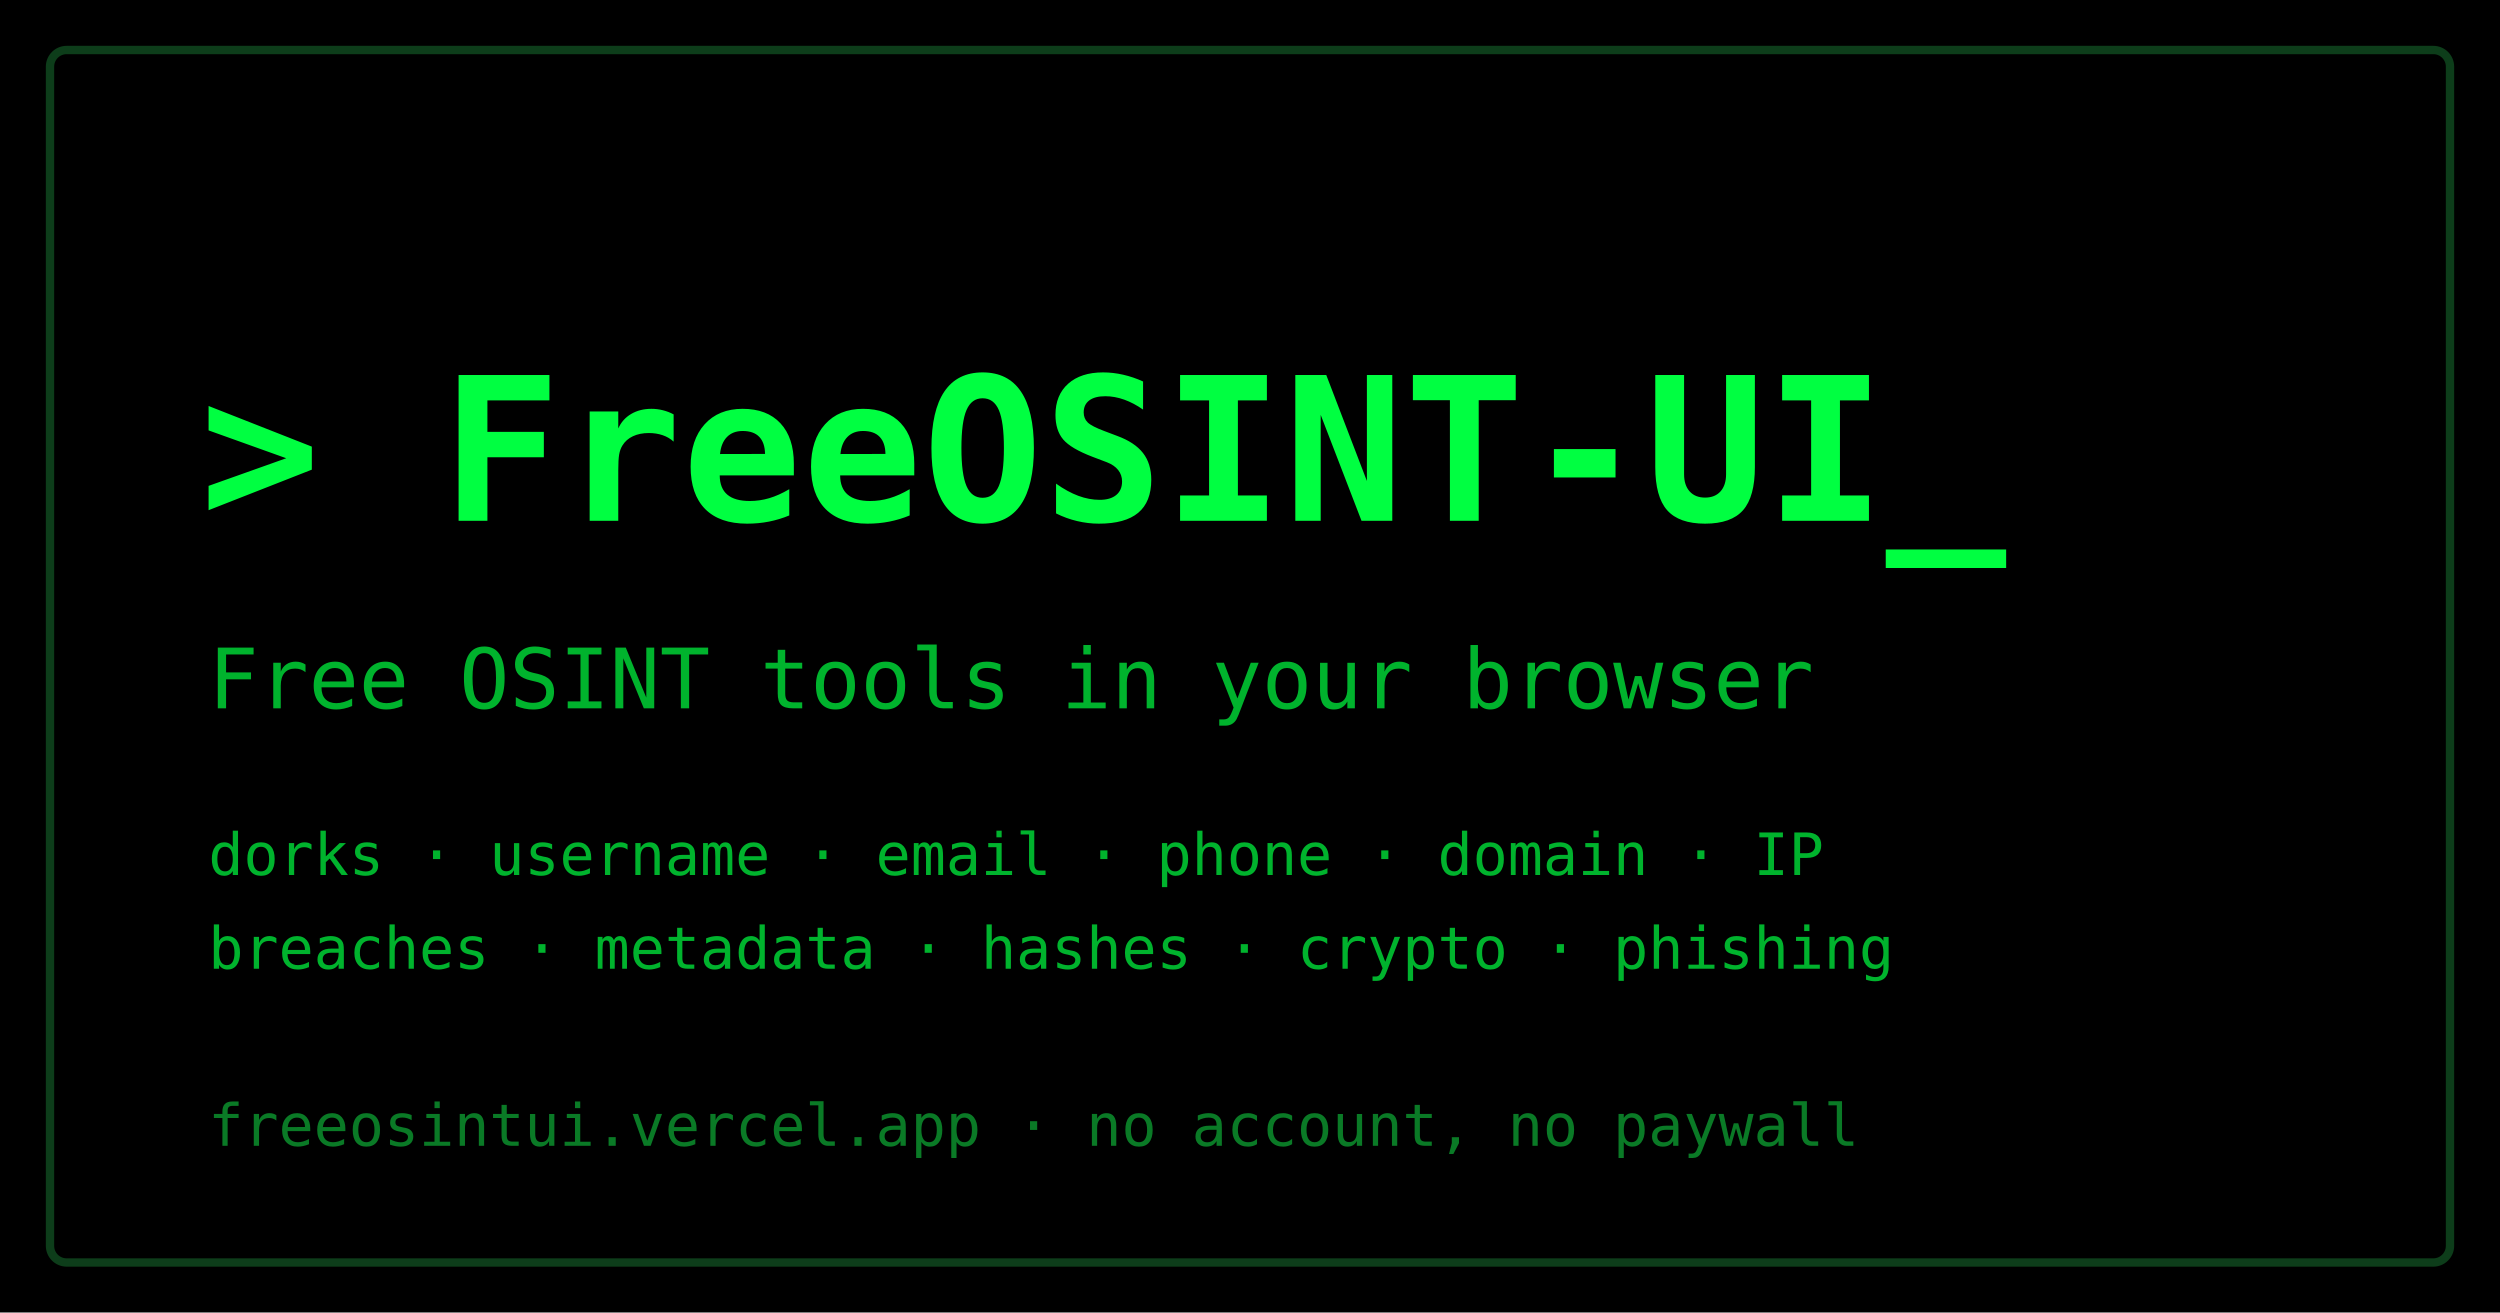
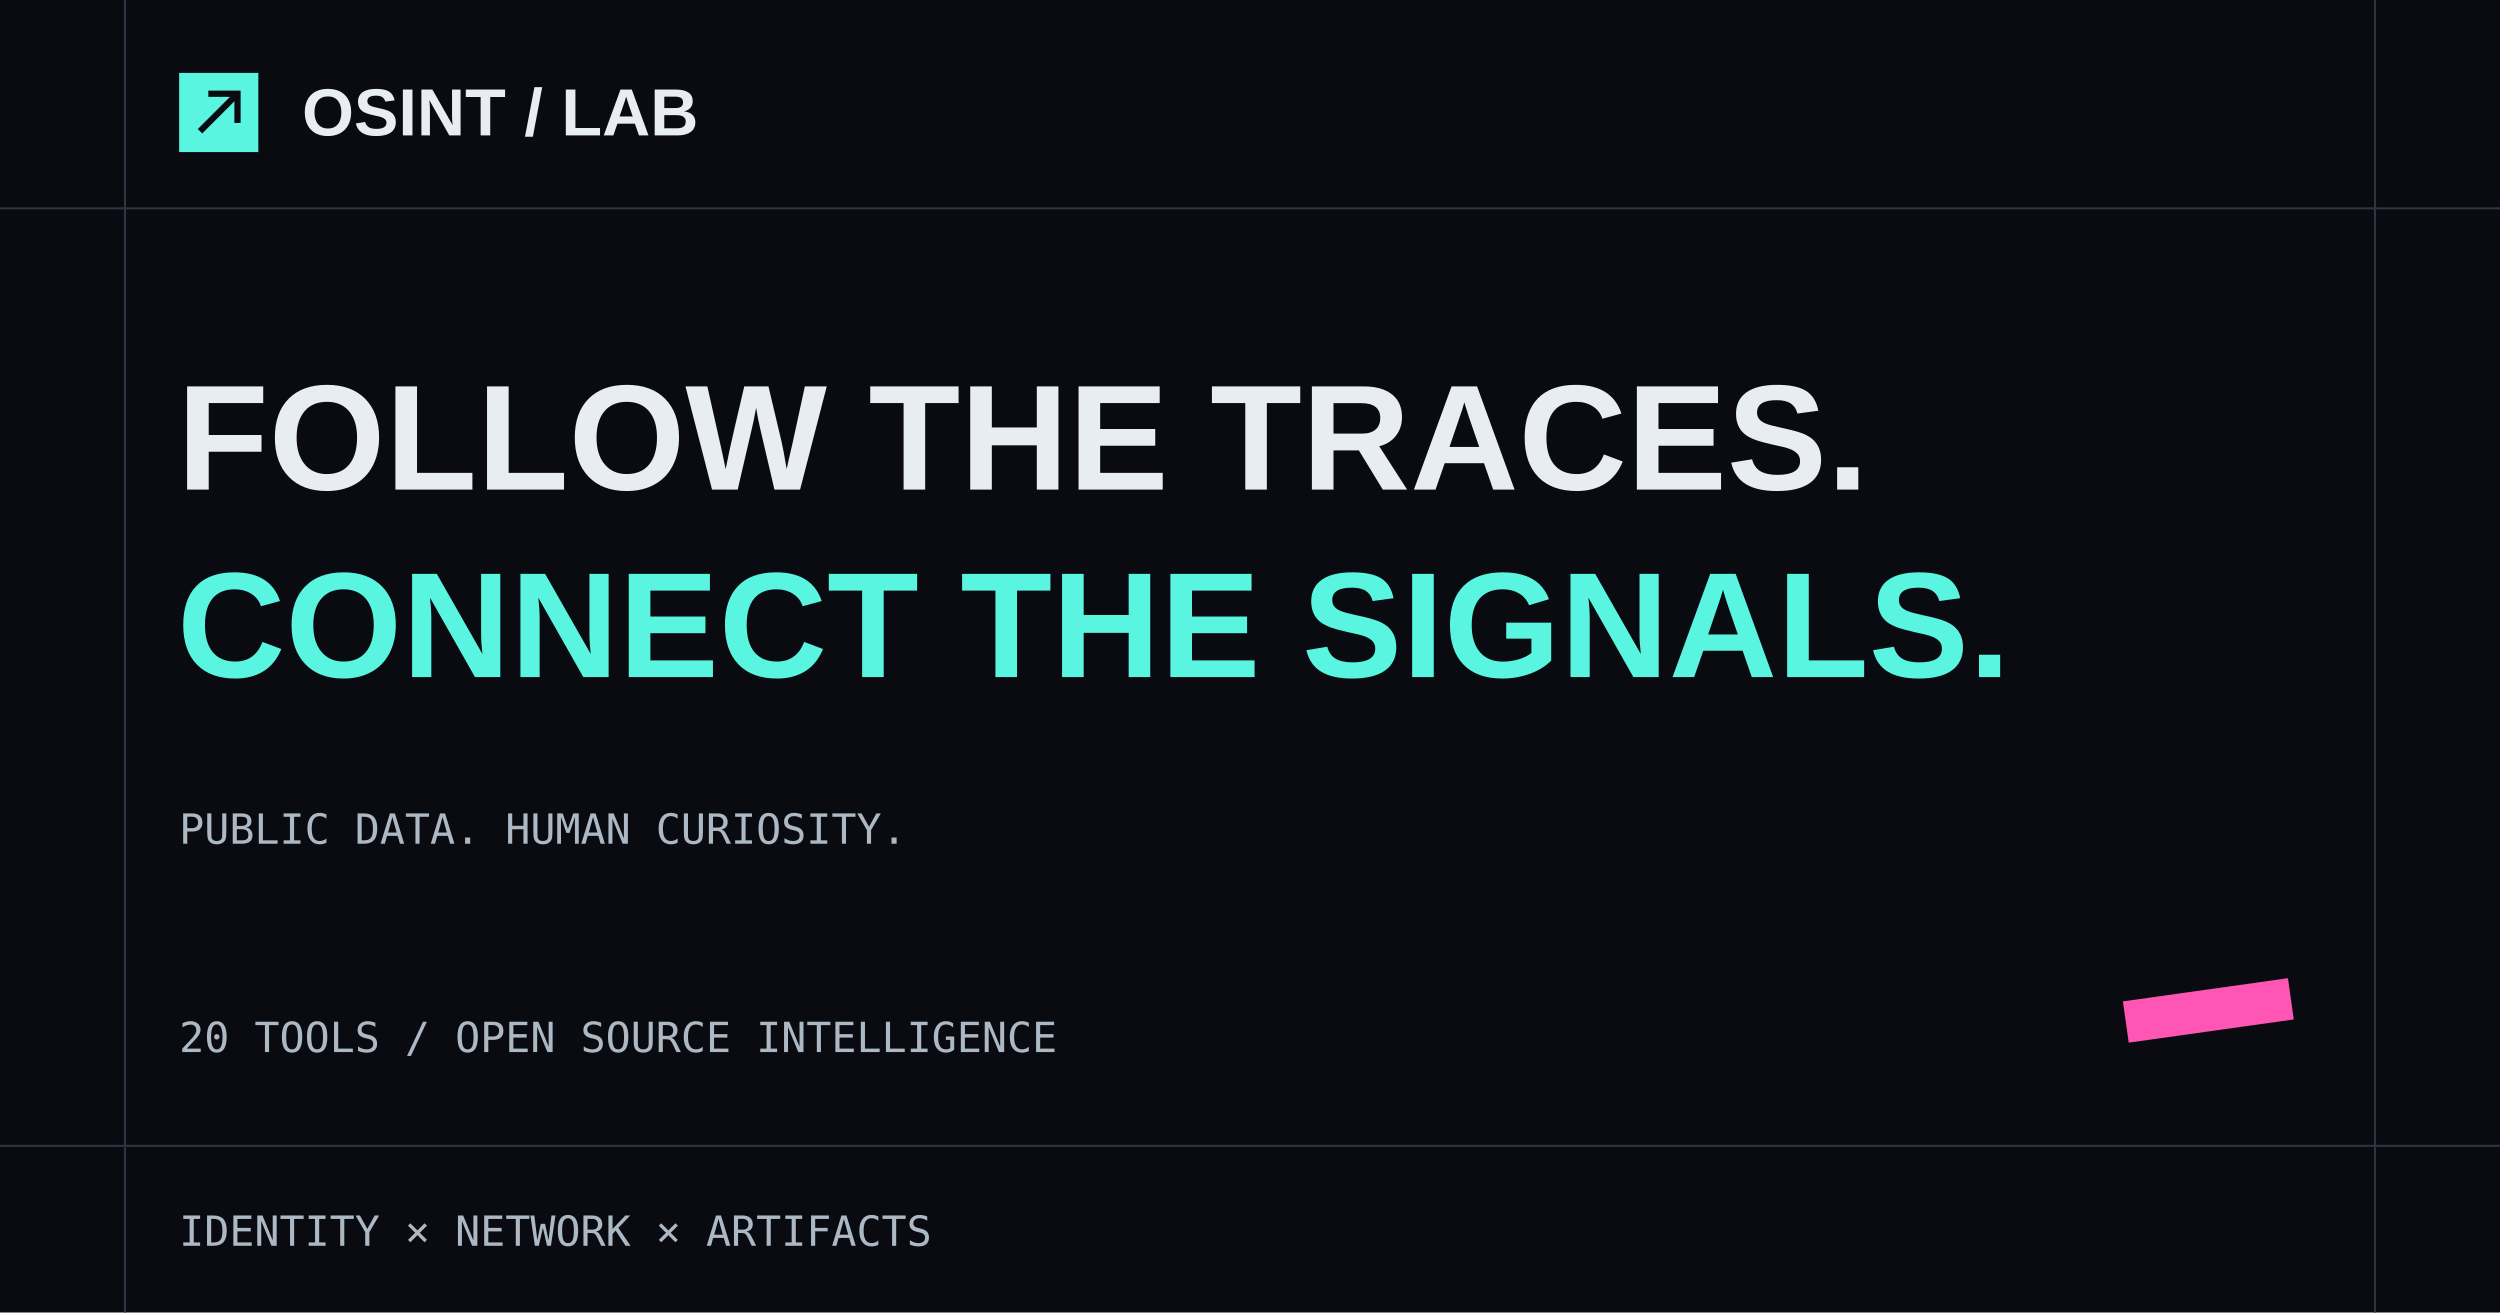
<svg xmlns="http://www.w3.org/2000/svg" width="1200" height="630" viewBox="0 0 1200 630">
-   <rect width="1200" height="630" fill="#000" />
-   <rect x="24" y="24" width="1152" height="582" fill="none" stroke="#0d3d1a" stroke-width="4" rx="8" />
-   <g font-family="JetBrains Mono, monospace" fill="#00ff41">
-     <text x="96" y="250" font-size="96" font-weight="700">&gt; FreeOSINT-UI_</text>
-     <text x="100" y="340" font-size="40" fill="#00b32d">Free OSINT tools in your browser</text>
-     <text x="100" y="420" font-size="28" fill="#00b32d">dorks · username · email · phone · domain · IP</text>
-     <text x="100" y="465" font-size="28" fill="#00b32d">breaches · metadata · hashes · crypto · phishing</text>
-     <text x="100" y="550" font-size="28" fill="#0a7a26">freeosintui.vercel.app · no account, no paywall</text>
+   <rect width="1200" height="630" fill="#090b10" />
+   <path d="M60 0v630M1140 0v630M0 100h1200M0 550h1200" stroke="#2b3543" fill="none" />
+   <rect x="86" y="35" width="38" height="38" fill="#59f5e1" />
+   <path d="m96 63 18-18m-14 0h14v14" stroke="#090b10" stroke-width="3" fill="none" />
+   <g font-family="Arial,Helvetica,sans-serif" font-weight="900">
+     <text x="145" y="65" font-size="32" fill="#e8edf1">OSINT / LAB</text>
+     <text x="85" y="235" font-size="72" fill="#e8edf1">FOLLOW THE TRACES.</text>
+     <text x="85" y="325" font-size="72" fill="#59f5e1">CONNECT THE SIGNALS.</text>
  </g>
+   <g font-family="monospace" fill="#adb8c5" font-size="20">
+     <text x="86" y="405">PUBLIC DATA. HUMAN CURIOSITY.</text>
+     <text x="86" y="505">20 TOOLS / OPEN SOURCE INTELLIGENCE</text>
+     <text x="86" y="598">IDENTITY × NETWORK × ARTIFACTS</text>
+   </g>
+   <path d="M1020 475h80v20h-80z" fill="#ff55b4" transform="rotate(-8 1060 485)" />
</svg>
